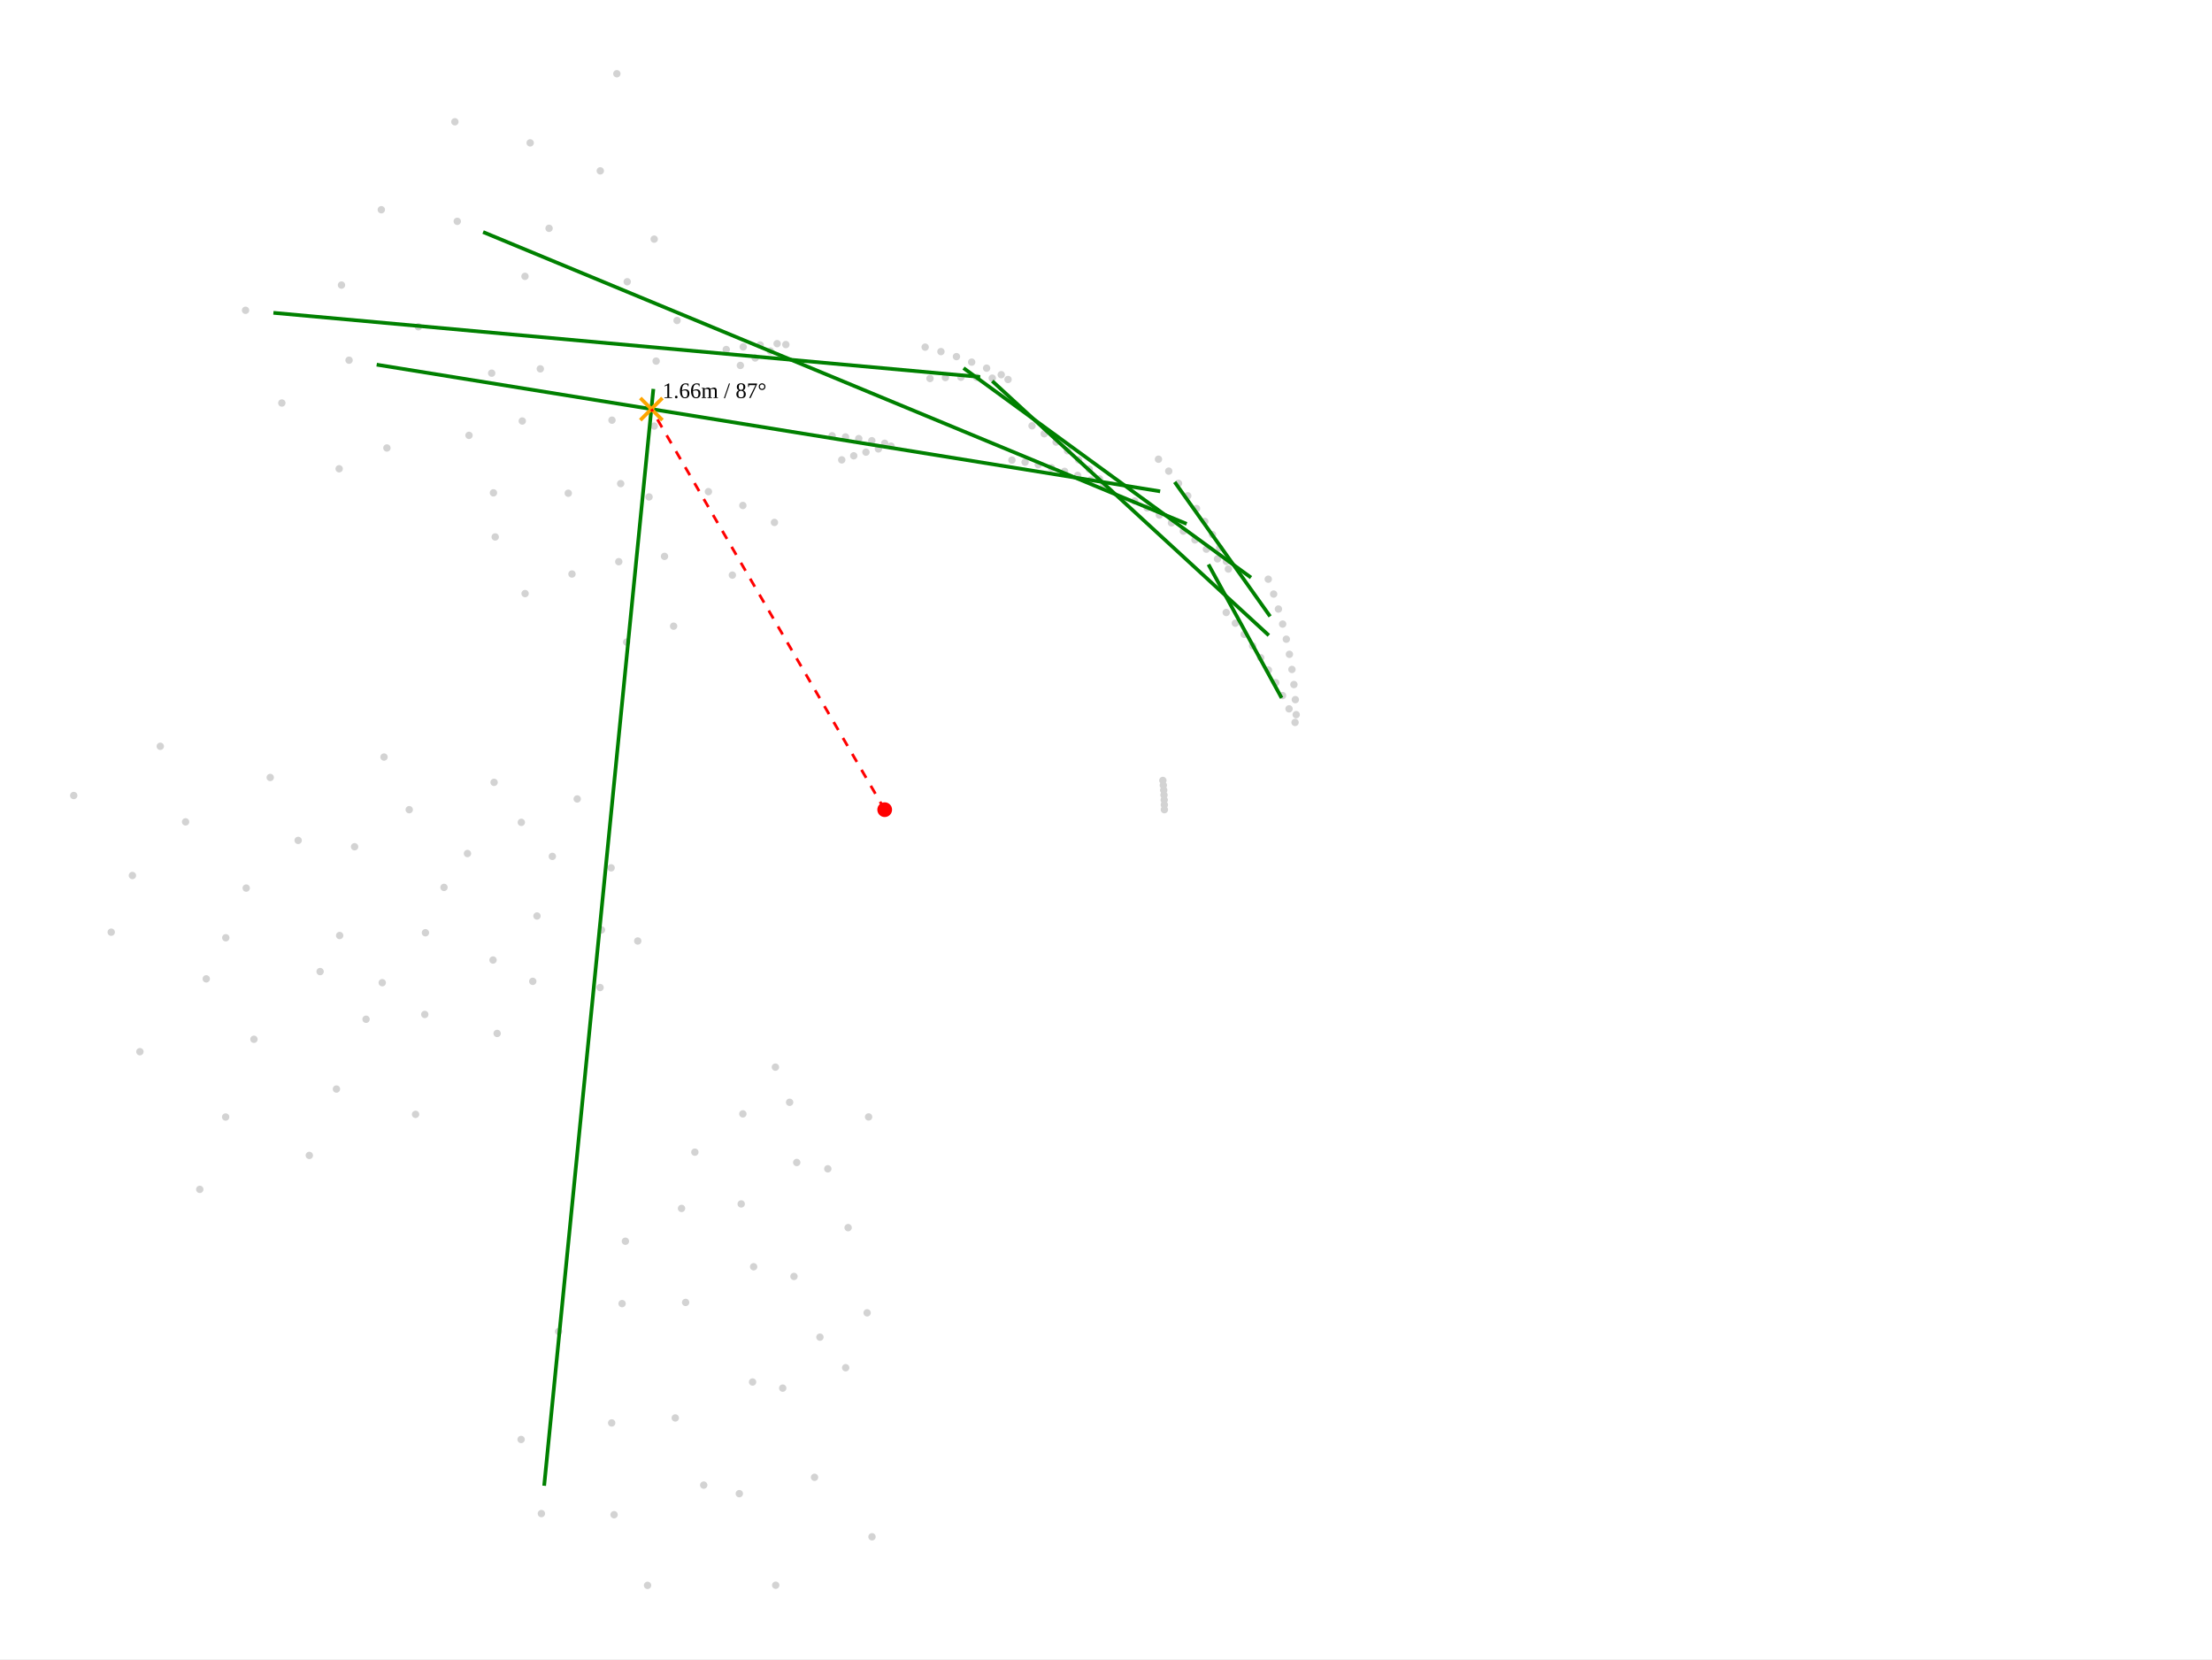
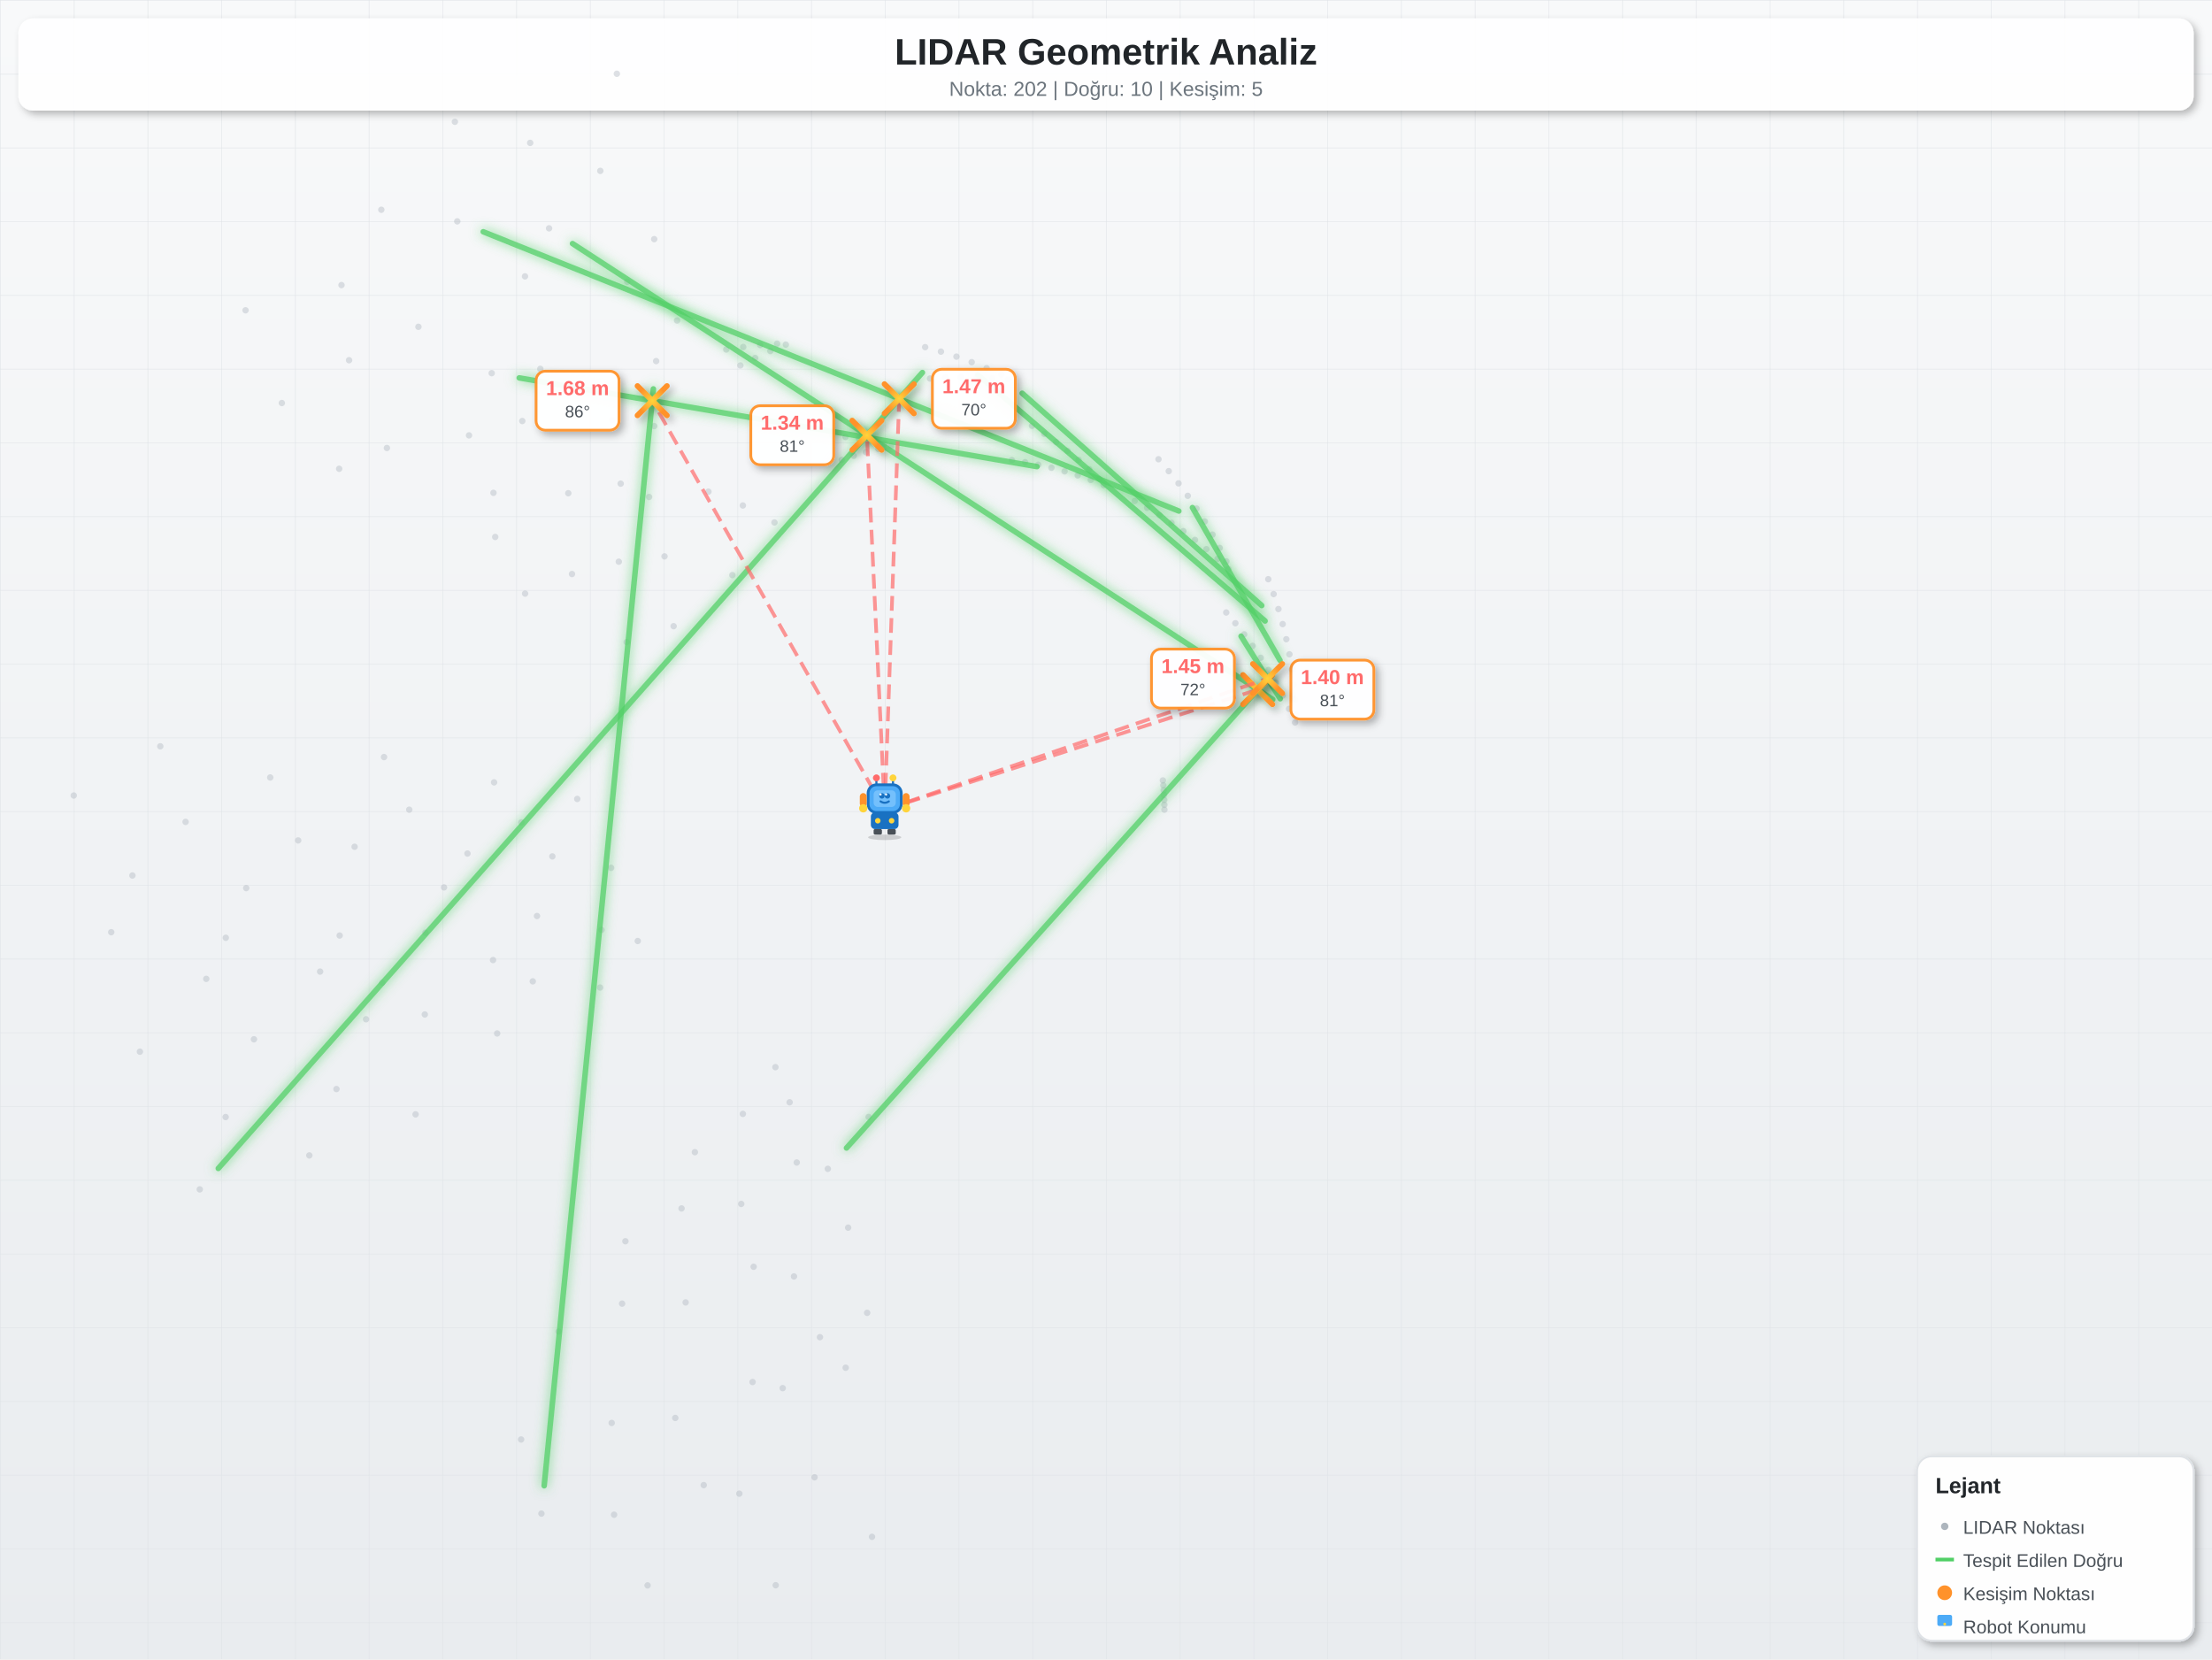
<svg xmlns="http://www.w3.org/2000/svg" width="1200" height="900">
-   <rect width="100%" height="100%" fill="white" />
-   <circle cx="631.67" cy="439.216" r="2" fill="lightgray" />
-   <circle cx="631.647" cy="436.568" r="2" fill="lightgray" />
-   <circle cx="631.578" cy="433.921" r="2" fill="lightgray" />
-   <circle cx="631.462" cy="431.275" r="2" fill="lightgray" />
-   <circle cx="631.301" cy="428.632" r="2" fill="lightgray" />
-   <circle cx="631.093" cy="425.992" r="2" fill="lightgray" />
-   <circle cx="630.839" cy="423.356" r="2" fill="lightgray" />
-   <circle cx="702.561" cy="391.897" r="2" fill="lightgray" />
-   <circle cx="703.179" cy="387.678" r="2" fill="lightgray" />
-   <circle cx="699.302" cy="384.524" r="2" fill="lightgray" />
-   <circle cx="702.71" cy="379.526" r="2" fill="lightgray" />
-   <circle cx="695.801" cy="377.32" r="2" fill="lightgray" />
-   <circle cx="701.942" cy="371.344" r="2" fill="lightgray" />
-   <circle cx="692.066" cy="370.293" r="2" fill="lightgray" />
-   <circle cx="700.873" cy="363.144" r="2" fill="lightgray" />
-   <circle cx="688.106" cy="363.451" r="2" fill="lightgray" />
-   <circle cx="699.5" cy="354.936" r="2" fill="lightgray" />
-   <circle cx="683.928" cy="356.801" r="2" fill="lightgray" />
-   <circle cx="697.822" cy="346.732" r="2" fill="lightgray" />
-   <circle cx="679.541" cy="350.349" r="2" fill="lightgray" />
-   <circle cx="695.836" cy="338.543" r="2" fill="lightgray" />
-   <circle cx="674.955" cy="344.103" r="2" fill="lightgray" />
-   <circle cx="693.543" cy="330.381" r="2" fill="lightgray" />
-   <circle cx="670.177" cy="338.067" r="2" fill="lightgray" />
-   <circle cx="690.942" cy="322.257" r="2" fill="lightgray" />
-   <circle cx="665.217" cy="332.248" r="2" fill="lightgray" />
-   <circle cx="688.032" cy="314.183" r="2" fill="lightgray" />
-   <circle cx="666.375" cy="308.675" r="2" fill="lightgray" />
-   <circle cx="665.296" cy="304.549" r="2" fill="lightgray" />
-   <circle cx="660.494" cy="303.161" r="2" fill="lightgray" />
-   <circle cx="661.679" cy="297.229" r="2" fill="lightgray" />
-   <circle cx="654.456" cy="297.898" r="2" fill="lightgray" />
-   <circle cx="657.775" cy="289.997" r="2" fill="lightgray" />
-   <circle cx="648.273" cy="292.889" r="2" fill="lightgray" />
-   <circle cx="653.586" cy="282.867" r="2" fill="lightgray" />
-   <circle cx="641.954" cy="288.138" r="2" fill="lightgray" />
-   <circle cx="649.116" cy="275.848" r="2" fill="lightgray" />
-   <circle cx="635.51" cy="283.649" r="2" fill="lightgray" />
-   <circle cx="644.365" cy="268.952" r="2" fill="lightgray" />
-   <circle cx="628.951" cy="279.424" r="2" fill="lightgray" />
-   <circle cx="639.338" cy="262.19" r="2" fill="lightgray" />
-   <circle cx="622.288" cy="275.467" r="2" fill="lightgray" />
-   <circle cx="634.038" cy="255.573" r="2" fill="lightgray" />
-   <circle cx="615.532" cy="271.778" r="2" fill="lightgray" />
-   <circle cx="628.469" cy="249.111" r="2" fill="lightgray" />
-   <circle cx="598.726" cy="263.113" r="2" fill="lightgray" />
-   <circle cx="596.461" cy="259.794" r="2" fill="lightgray" />
-   <circle cx="591.703" cy="260.362" r="2" fill="lightgray" />
-   <circle cx="590.909" cy="254.537" r="2" fill="lightgray" />
-   <circle cx="584.635" cy="257.884" r="2" fill="lightgray" />
-   <circle cx="585.132" cy="249.45" r="2" fill="lightgray" />
-   <circle cx="577.53" cy="255.681" r="2" fill="lightgray" />
-   <circle cx="579.134" cy="244.542" r="2" fill="lightgray" />
-   <circle cx="570.4" cy="253.75" r="2" fill="lightgray" />
-   <circle cx="572.921" cy="239.824" r="2" fill="lightgray" />
-   <circle cx="563.256" cy="252.093" r="2" fill="lightgray" />
-   <circle cx="566.498" cy="235.304" r="2" fill="lightgray" />
-   <circle cx="556.106" cy="250.706" r="2" fill="lightgray" />
-   <circle cx="559.873" cy="230.991" r="2" fill="lightgray" />
-   <circle cx="548.962" cy="249.588" r="2" fill="lightgray" />
-   <circle cx="546.858" cy="205.856" r="2" fill="lightgray" />
-   <circle cx="543.167" cy="203.258" r="2" fill="lightgray" />
-   <circle cx="538.306" cy="205.135" r="2" fill="lightgray" />
-   <circle cx="535.235" cy="199.717" r="2" fill="lightgray" />
-   <circle cx="529.785" cy="204.725" r="2" fill="lightgray" />
-   <circle cx="527.133" cy="196.444" r="2" fill="lightgray" />
-   <circle cx="521.308" cy="204.623" r="2" fill="lightgray" />
-   <circle cx="518.869" cy="193.447" r="2" fill="lightgray" />
-   <circle cx="512.884" cy="204.825" r="2" fill="lightgray" />
-   <circle cx="510.453" cy="190.732" r="2" fill="lightgray" />
-   <circle cx="504.526" cy="205.327" r="2" fill="lightgray" />
-   <circle cx="501.894" cy="188.307" r="2" fill="lightgray" />
-   <circle cx="483.385" cy="242" r="2" fill="lightgray" />
-   <circle cx="479.943" cy="240.453" r="2" fill="lightgray" />
-   <circle cx="476.527" cy="243.517" r="2" fill="lightgray" />
-   <circle cx="472.953" cy="239.058" r="2" fill="lightgray" />
-   <circle cx="469.779" cy="245.271" r="2" fill="lightgray" />
-   <circle cx="465.866" cy="237.91" r="2" fill="lightgray" />
-   <circle cx="463.148" cy="247.255" r="2" fill="lightgray" />
-   <circle cx="458.691" cy="237.015" r="2" fill="lightgray" />
-   <circle cx="456.644" cy="249.465" r="2" fill="lightgray" />
-   <circle cx="451.436" cy="236.377" r="2" fill="lightgray" />
-   <circle cx="426.315" cy="186.916" r="2" fill="lightgray" />
-   <circle cx="421.578" cy="186.412" r="2" fill="lightgray" />
-   <circle cx="417.909" cy="190.413" r="2" fill="lightgray" />
-   <circle cx="412.398" cy="187.137" r="2" fill="lightgray" />
-   <circle cx="409.682" cy="194.188" r="2" fill="lightgray" />
-   <circle cx="403.198" cy="188.197" r="2" fill="lightgray" />
-   <circle cx="401.642" cy="198.233" r="2" fill="lightgray" />
-   <circle cx="393.991" cy="189.594" r="2" fill="lightgray" />
-   <circle cx="334.64" cy="40" r="2" fill="lightgray" />
-   <circle cx="420.131" cy="283.401" r="2" fill="lightgray" />
-   <circle cx="354.899" cy="129.722" r="2" fill="lightgray" />
-   <circle cx="367.302" cy="173.851" r="2" fill="lightgray" />
-   <circle cx="325.66" cy="92.691" r="2" fill="lightgray" />
-   <circle cx="402.995" cy="274.202" r="2" fill="lightgray" />
-   <circle cx="340.265" cy="152.836" r="2" fill="lightgray" />
-   <circle cx="355.954" cy="195.874" r="2" fill="lightgray" />
-   <circle cx="287.617" cy="77.504" r="2" fill="lightgray" />
-   <circle cx="384.316" cy="266.701" r="2" fill="lightgray" />
-   <circle cx="297.87" cy="123.857" r="2" fill="lightgray" />
-   <circle cx="354.91" cy="231.127" r="2" fill="lightgray" />
-   <circle cx="246.773" cy="66.067" r="2" fill="lightgray" />
-   <circle cx="397.306" cy="311.967" r="2" fill="lightgray" />
-   <circle cx="284.799" cy="149.904" r="2" fill="lightgray" />
-   <circle cx="331.996" cy="227.927" r="2" fill="lightgray" />
-   <circle cx="248.066" cy="120.066" r="2" fill="lightgray" />
-   <circle cx="352.106" cy="269.571" r="2" fill="lightgray" />
-   <circle cx="293.117" cy="200.091" r="2" fill="lightgray" />
-   <circle cx="336.715" cy="262.345" r="2" fill="lightgray" />
-   <circle cx="206.863" cy="113.772" r="2" fill="lightgray" />
-   <circle cx="360.492" cy="301.804" r="2" fill="lightgray" />
-   <circle cx="266.739" cy="202.43" r="2" fill="lightgray" />
-   <circle cx="283.335" cy="228.38" r="2" fill="lightgray" />
-   <circle cx="226.985" cy="177.272" r="2" fill="lightgray" />
-   <circle cx="308.283" cy="267.556" r="2" fill="lightgray" />
-   <circle cx="185.255" cy="154.64" r="2" fill="lightgray" />
-   <circle cx="335.686" cy="304.695" r="2" fill="lightgray" />
-   <circle cx="254.432" cy="236.165" r="2" fill="lightgray" />
-   <circle cx="365.433" cy="339.674" r="2" fill="lightgray" />
-   <circle cx="189.368" cy="195.395" r="2" fill="lightgray" />
-   <circle cx="267.697" cy="267.343" r="2" fill="lightgray" />
-   <circle cx="133.21" cy="168.319" r="2" fill="lightgray" />
-   <circle cx="310.298" cy="311.38" r="2" fill="lightgray" />
-   <circle cx="209.892" cy="243.013" r="2" fill="lightgray" />
-   <circle cx="268.653" cy="291.27" r="2" fill="lightgray" />
-   <circle cx="152.894" cy="218.62" r="2" fill="lightgray" />
-   <circle cx="339.968" cy="348.316" r="2" fill="lightgray" />
-   <circle cx="183.996" cy="254.289" r="2" fill="lightgray" />
-   <circle cx="284.859" cy="321.998" r="2" fill="lightgray" />
-   <circle cx="208.329" cy="410.669" r="2" fill="lightgray" />
-   <circle cx="86.952" cy="404.835" r="2" fill="lightgray" />
-   <circle cx="268.042" cy="424.399" r="2" fill="lightgray" />
-   <circle cx="146.6" cy="421.747" r="2" fill="lightgray" />
-   <circle cx="313.144" cy="433.392" r="2" fill="lightgray" />
-   <circle cx="40" cy="431.538" r="2" fill="lightgray" />
-   <circle cx="222.006" cy="439.217" r="2" fill="lightgray" />
-   <circle cx="100.682" cy="445.837" r="2" fill="lightgray" />
-   <circle cx="282.817" cy="446.1" r="2" fill="lightgray" />
-   <circle cx="161.752" cy="455.892" r="2" fill="lightgray" />
-   <circle cx="192.363" cy="459.326" r="2" fill="lightgray" />
-   <circle cx="71.838" cy="474.921" r="2" fill="lightgray" />
-   <circle cx="253.598" cy="463.006" r="2" fill="lightgray" />
-   <circle cx="133.571" cy="481.746" r="2" fill="lightgray" />
-   <circle cx="299.642" cy="464.556" r="2" fill="lightgray" />
-   <circle cx="60.336" cy="505.676" r="2" fill="lightgray" />
-   <circle cx="240.867" cy="481.372" r="2" fill="lightgray" />
-   <circle cx="122.487" cy="508.699" r="2" fill="lightgray" />
-   <circle cx="331.531" cy="470.762" r="2" fill="lightgray" />
-   <circle cx="184.265" cy="507.479" r="2" fill="lightgray" />
-   <circle cx="111.892" cy="530.982" r="2" fill="lightgray" />
-   <circle cx="230.795" cy="505.976" r="2" fill="lightgray" />
-   <circle cx="173.658" cy="527.042" r="2" fill="lightgray" />
-   <circle cx="291.316" cy="496.886" r="2" fill="lightgray" />
-   <circle cx="75.899" cy="570.499" r="2" fill="lightgray" />
-   <circle cx="207.367" cy="533.072" r="2" fill="lightgray" />
-   <circle cx="137.758" cy="563.762" r="2" fill="lightgray" />
-   <circle cx="267.468" cy="520.778" r="2" fill="lightgray" />
-   <circle cx="198.584" cy="552.893" r="2" fill="lightgray" />
-   <circle cx="326.31" cy="504.43" r="2" fill="lightgray" />
-   <circle cx="230.445" cy="550.3" r="2" fill="lightgray" />
-   <circle cx="122.412" cy="605.936" r="2" fill="lightgray" />
-   <circle cx="289.022" cy="532.335" r="2" fill="lightgray" />
-   <circle cx="182.525" cy="590.759" r="2" fill="lightgray" />
-   <circle cx="345.976" cy="510.448" r="2" fill="lightgray" />
-   <circle cx="108.372" cy="645.182" r="2" fill="lightgray" />
-   <circle cx="269.703" cy="560.599" r="2" fill="lightgray" />
-   <circle cx="167.809" cy="626.766" r="2" fill="lightgray" />
-   <circle cx="325.536" cy="535.7" r="2" fill="lightgray" />
-   <circle cx="225.444" cy="604.49" r="2" fill="lightgray" />
-   <circle cx="303.056" cy="722.295" r="2" fill="lightgray" />
-   <circle cx="339.281" cy="673.317" r="2" fill="lightgray" />
-   <circle cx="282.698" cy="780.856" r="2" fill="lightgray" />
-   <circle cx="376.961" cy="625.002" r="2" fill="lightgray" />
-   <circle cx="337.48" cy="707.151" r="2" fill="lightgray" />
-   <circle cx="369.731" cy="655.521" r="2" fill="lightgray" />
-   <circle cx="293.707" cy="821.058" r="2" fill="lightgray" />
-   <circle cx="402.996" cy="604.231" r="2" fill="lightgray" />
-   <circle cx="331.832" cy="771.881" r="2" fill="lightgray" />
-   <circle cx="420.658" cy="578.882" r="2" fill="lightgray" />
-   <circle cx="371.951" cy="706.507" r="2" fill="lightgray" />
-   <circle cx="333.133" cy="821.671" r="2" fill="lightgray" />
-   <circle cx="402.102" cy="653.082" r="2" fill="lightgray" />
-   <circle cx="366.329" cy="769.177" r="2" fill="lightgray" />
-   <circle cx="428.368" cy="597.948" r="2" fill="lightgray" />
-   <circle cx="351.297" cy="860" r="2" fill="lightgray" />
-   <circle cx="408.846" cy="687.161" r="2" fill="lightgray" />
-   <circle cx="381.769" cy="805.61" r="2" fill="lightgray" />
-   <circle cx="432.225" cy="630.603" r="2" fill="lightgray" />
-   <circle cx="408.268" cy="749.678" r="2" fill="lightgray" />
-   <circle cx="401.079" cy="810.246" r="2" fill="lightgray" />
-   <circle cx="430.727" cy="692.414" r="2" fill="lightgray" />
-   <circle cx="424.614" cy="753.003" r="2" fill="lightgray" />
-   <circle cx="449.087" cy="634.034" r="2" fill="lightgray" />
-   <circle cx="420.818" cy="859.919" r="2" fill="lightgray" />
-   <circle cx="444.811" cy="725.35" r="2" fill="lightgray" />
-   <circle cx="441.88" cy="801.368" r="2" fill="lightgray" />
-   <circle cx="460.107" cy="665.942" r="2" fill="lightgray" />
-   <circle cx="458.776" cy="741.932" r="2" fill="lightgray" />
-   <circle cx="471.208" cy="605.888" r="2" fill="lightgray" />
-   <circle cx="470.412" cy="712.159" r="2" fill="lightgray" />
-   <circle cx="473.059" cy="833.648" r="2" fill="lightgray" />
-   <circle cx="479.943" cy="439.216" r="4" fill="red" />
-   <line x1="629.387" y1="266.531" x2="204.346" y2="197.816" stroke="green" stroke-width="2" />
-   <line x1="688.331" y1="344.666" x2="538.302" y2="206.714" stroke="green" stroke-width="2" />
-   <line x1="695.266" y1="378.593" x2="655.568" y2="306.193" stroke="green" stroke-width="2" />
-   <line x1="643.76" y1="284.184" x2="262.081" y2="125.879" stroke="green" stroke-width="2" />
-   <line x1="678.68" y1="313.322" x2="522.715" y2="199.668" stroke="green" stroke-width="2" />
-   <line x1="689.034" y1="334.363" x2="637.257" y2="261.48" stroke="green" stroke-width="2" />
-   <line x1="531.747" y1="204.485" x2="148.321" y2="169.691" stroke="green" stroke-width="2" />
-   <line x1="354.45" y1="210.972" x2="295.21" y2="805.96" stroke="green" stroke-width="2" />
-   <path d="M 347.362 215.907 L 359.362 227.907 M 347.362 227.907 L 359.362 215.907" stroke="orange" stroke-width="2" />
-   <line x1="479.943" y1="439.216" x2="353.362" y2="221.907" stroke="red" stroke-width="1.5" stroke-dasharray="5,5" />
-   <text x="359.362" y="215.907" font-size="12" fill="black">1.66m / 87°</text>
+   <defs>
+     <linearGradient id="bgGrad" x1="0%" y1="0%" x2="0%" y2="100%">
+       <stop offset="0%" style="stop-color:#f8f9fa;stop-opacity:1" />
+       <stop offset="100%" style="stop-color:#e9ecef;stop-opacity:1" />
+     </linearGradient>
+     <radialGradient id="robotGrad">
+       <stop offset="0%" style="stop-color:#ff6b6b;stop-opacity:1" />
+       <stop offset="70%" style="stop-color:#ee5a52;stop-opacity:1" />
+       <stop offset="100%" style="stop-color:#c92a2a;stop-opacity:0.8" />
+     </radialGradient>
+     <radialGradient id="intersectGrad">
+       <stop offset="0%" style="stop-color:#ffd43b;stop-opacity:1" />
+       <stop offset="100%" style="stop-color:#ff922b;stop-opacity:1" />
+     </radialGradient>
+     <filter id="shadow" x="-50%" y="-50%" width="200%" height="200%">
+       <feGaussianBlur in="SourceAlpha" stdDeviation="2" />
+       <feOffset dx="2" dy="2" result="offsetblur" />
+       <feComponentTransfer>
+         <feFuncA type="linear" slope="0.3" />
+       </feComponentTransfer>
+       <feMerge>
+         <feMergeNode />
+         <feMergeNode in="SourceGraphic" />
+       </feMerge>
+     </filter>
+     <filter id="glow" x="-50%" y="-50%" width="200%" height="200%">
+       <feGaussianBlur stdDeviation="3" result="coloredBlur" />
+       <feMerge>
+         <feMergeNode in="coloredBlur" />
+         <feMergeNode in="SourceGraphic" />
+       </feMerge>
+     </filter>
+     <pattern id="grid" width="40" height="40" patternUnits="userSpaceOnUse">
+       <path d="M 40 0 L 0 0 0 40" fill="none" stroke="#dee2e6" stroke-width="0.5" />
+     </pattern>
+   </defs>
+   <rect width="100%" height="100%" fill="url(#bgGrad)" />
+   <rect width="100%" height="100%" fill="url(#grid)" />
+   <rect x="10" y="10" width="1180" height="50" rx="8" fill="white" opacity="0.9" filter="url(#shadow)" />
+   <text x="600" y="35" text-anchor="middle" font-family="Arial, sans-serif" font-size="20" font-weight="bold" fill="#212529">LIDAR Geometrik Analiz</text>
+   <text x="600" y="52" text-anchor="middle" font-family="Arial, sans-serif" font-size="11" fill="#6c757d">Nokta: 202 | Doğru: 10 | Kesişim: 5</text>
+   <g id="lidar-points">
+     <circle cx="631.67" cy="439.216" r="1.75" fill="#adb5bd" opacity="0.4" />
+     <circle cx="631.647" cy="436.568" r="1.75" fill="#adb5bd" opacity="0.4" />
+     <circle cx="631.578" cy="433.921" r="1.75" fill="#adb5bd" opacity="0.4" />
+     <circle cx="631.462" cy="431.275" r="1.75" fill="#adb5bd" opacity="0.4" />
+     <circle cx="631.301" cy="428.632" r="1.75" fill="#adb5bd" opacity="0.4" />
+     <circle cx="631.093" cy="425.992" r="1.75" fill="#adb5bd" opacity="0.4" />
+     <circle cx="630.839" cy="423.356" r="1.75" fill="#adb5bd" opacity="0.4" />
+     <circle cx="702.561" cy="391.897" r="1.75" fill="#adb5bd" opacity="0.4" />
+     <circle cx="703.179" cy="387.678" r="1.75" fill="#adb5bd" opacity="0.4" />
+     <circle cx="699.302" cy="384.524" r="1.75" fill="#adb5bd" opacity="0.4" />
+     <circle cx="702.71" cy="379.526" r="1.75" fill="#adb5bd" opacity="0.4" />
+     <circle cx="695.801" cy="377.32" r="1.75" fill="#adb5bd" opacity="0.4" />
+     <circle cx="701.942" cy="371.344" r="1.75" fill="#adb5bd" opacity="0.4" />
+     <circle cx="692.066" cy="370.293" r="1.75" fill="#adb5bd" opacity="0.4" />
+     <circle cx="700.873" cy="363.144" r="1.75" fill="#adb5bd" opacity="0.4" />
+     <circle cx="688.106" cy="363.451" r="1.75" fill="#adb5bd" opacity="0.4" />
+     <circle cx="699.5" cy="354.936" r="1.75" fill="#adb5bd" opacity="0.4" />
+     <circle cx="683.928" cy="356.801" r="1.75" fill="#adb5bd" opacity="0.4" />
+     <circle cx="697.822" cy="346.732" r="1.75" fill="#adb5bd" opacity="0.4" />
+     <circle cx="679.541" cy="350.349" r="1.75" fill="#adb5bd" opacity="0.4" />
+     <circle cx="695.836" cy="338.543" r="1.75" fill="#adb5bd" opacity="0.4" />
+     <circle cx="674.955" cy="344.103" r="1.75" fill="#adb5bd" opacity="0.4" />
+     <circle cx="693.543" cy="330.381" r="1.75" fill="#adb5bd" opacity="0.4" />
+     <circle cx="670.177" cy="338.067" r="1.75" fill="#adb5bd" opacity="0.4" />
+     <circle cx="690.942" cy="322.257" r="1.75" fill="#adb5bd" opacity="0.4" />
+     <circle cx="665.217" cy="332.248" r="1.75" fill="#adb5bd" opacity="0.4" />
+     <circle cx="688.032" cy="314.183" r="1.75" fill="#adb5bd" opacity="0.4" />
+     <circle cx="666.375" cy="308.675" r="1.75" fill="#adb5bd" opacity="0.4" />
+     <circle cx="665.296" cy="304.549" r="1.75" fill="#adb5bd" opacity="0.4" />
+     <circle cx="660.494" cy="303.161" r="1.75" fill="#adb5bd" opacity="0.4" />
+     <circle cx="661.679" cy="297.229" r="1.75" fill="#adb5bd" opacity="0.4" />
+     <circle cx="654.456" cy="297.898" r="1.75" fill="#adb5bd" opacity="0.4" />
+     <circle cx="657.775" cy="289.997" r="1.75" fill="#adb5bd" opacity="0.4" />
+     <circle cx="648.273" cy="292.889" r="1.75" fill="#adb5bd" opacity="0.4" />
+     <circle cx="653.586" cy="282.867" r="1.75" fill="#adb5bd" opacity="0.4" />
+     <circle cx="641.954" cy="288.138" r="1.75" fill="#adb5bd" opacity="0.4" />
+     <circle cx="649.116" cy="275.848" r="1.75" fill="#adb5bd" opacity="0.4" />
+     <circle cx="635.51" cy="283.649" r="1.75" fill="#adb5bd" opacity="0.4" />
+     <circle cx="644.365" cy="268.952" r="1.75" fill="#adb5bd" opacity="0.4" />
+     <circle cx="628.951" cy="279.424" r="1.75" fill="#adb5bd" opacity="0.4" />
+     <circle cx="639.338" cy="262.19" r="1.75" fill="#adb5bd" opacity="0.4" />
+     <circle cx="622.288" cy="275.467" r="1.75" fill="#adb5bd" opacity="0.4" />
+     <circle cx="634.038" cy="255.573" r="1.75" fill="#adb5bd" opacity="0.4" />
+     <circle cx="615.532" cy="271.778" r="1.75" fill="#adb5bd" opacity="0.4" />
+     <circle cx="628.469" cy="249.111" r="1.75" fill="#adb5bd" opacity="0.4" />
+     <circle cx="598.726" cy="263.113" r="1.75" fill="#adb5bd" opacity="0.4" />
+     <circle cx="596.461" cy="259.794" r="1.75" fill="#adb5bd" opacity="0.4" />
+     <circle cx="591.703" cy="260.362" r="1.75" fill="#adb5bd" opacity="0.4" />
+     <circle cx="590.909" cy="254.537" r="1.75" fill="#adb5bd" opacity="0.4" />
+     <circle cx="584.635" cy="257.884" r="1.75" fill="#adb5bd" opacity="0.4" />
+     <circle cx="585.132" cy="249.45" r="1.75" fill="#adb5bd" opacity="0.4" />
+     <circle cx="577.53" cy="255.681" r="1.75" fill="#adb5bd" opacity="0.4" />
+     <circle cx="579.134" cy="244.542" r="1.75" fill="#adb5bd" opacity="0.4" />
+     <circle cx="570.4" cy="253.75" r="1.75" fill="#adb5bd" opacity="0.4" />
+     <circle cx="572.921" cy="239.824" r="1.75" fill="#adb5bd" opacity="0.4" />
+     <circle cx="563.256" cy="252.093" r="1.75" fill="#adb5bd" opacity="0.4" />
+     <circle cx="566.498" cy="235.304" r="1.75" fill="#adb5bd" opacity="0.4" />
+     <circle cx="556.106" cy="250.706" r="1.75" fill="#adb5bd" opacity="0.4" />
+     <circle cx="559.873" cy="230.991" r="1.75" fill="#adb5bd" opacity="0.4" />
+     <circle cx="548.962" cy="249.588" r="1.75" fill="#adb5bd" opacity="0.4" />
+     <circle cx="546.858" cy="205.856" r="1.75" fill="#adb5bd" opacity="0.4" />
+     <circle cx="543.167" cy="203.258" r="1.75" fill="#adb5bd" opacity="0.4" />
+     <circle cx="538.306" cy="205.135" r="1.75" fill="#adb5bd" opacity="0.4" />
+     <circle cx="535.235" cy="199.717" r="1.75" fill="#adb5bd" opacity="0.4" />
+     <circle cx="529.785" cy="204.725" r="1.75" fill="#adb5bd" opacity="0.4" />
+     <circle cx="527.133" cy="196.444" r="1.75" fill="#adb5bd" opacity="0.4" />
+     <circle cx="521.308" cy="204.623" r="1.75" fill="#adb5bd" opacity="0.4" />
+     <circle cx="518.869" cy="193.447" r="1.75" fill="#adb5bd" opacity="0.4" />
+     <circle cx="512.884" cy="204.825" r="1.75" fill="#adb5bd" opacity="0.4" />
+     <circle cx="510.453" cy="190.732" r="1.75" fill="#adb5bd" opacity="0.4" />
+     <circle cx="504.526" cy="205.327" r="1.75" fill="#adb5bd" opacity="0.4" />
+     <circle cx="501.894" cy="188.307" r="1.75" fill="#adb5bd" opacity="0.4" />
+     <circle cx="483.385" cy="242" r="1.75" fill="#adb5bd" opacity="0.4" />
+     <circle cx="479.943" cy="240.453" r="1.75" fill="#adb5bd" opacity="0.4" />
+     <circle cx="476.527" cy="243.517" r="1.75" fill="#adb5bd" opacity="0.4" />
+     <circle cx="472.953" cy="239.058" r="1.75" fill="#adb5bd" opacity="0.4" />
+     <circle cx="469.779" cy="245.271" r="1.75" fill="#adb5bd" opacity="0.4" />
+     <circle cx="465.866" cy="237.91" r="1.75" fill="#adb5bd" opacity="0.4" />
+     <circle cx="463.148" cy="247.255" r="1.75" fill="#adb5bd" opacity="0.4" />
+     <circle cx="458.691" cy="237.015" r="1.75" fill="#adb5bd" opacity="0.4" />
+     <circle cx="456.644" cy="249.465" r="1.75" fill="#adb5bd" opacity="0.4" />
+     <circle cx="451.436" cy="236.377" r="1.75" fill="#adb5bd" opacity="0.4" />
+     <circle cx="426.315" cy="186.916" r="1.75" fill="#adb5bd" opacity="0.4" />
+     <circle cx="421.578" cy="186.412" r="1.75" fill="#adb5bd" opacity="0.4" />
+     <circle cx="417.909" cy="190.413" r="1.75" fill="#adb5bd" opacity="0.4" />
+     <circle cx="412.398" cy="187.137" r="1.75" fill="#adb5bd" opacity="0.4" />
+     <circle cx="409.682" cy="194.188" r="1.75" fill="#adb5bd" opacity="0.4" />
+     <circle cx="403.198" cy="188.197" r="1.75" fill="#adb5bd" opacity="0.4" />
+     <circle cx="401.642" cy="198.233" r="1.75" fill="#adb5bd" opacity="0.4" />
+     <circle cx="393.991" cy="189.594" r="1.75" fill="#adb5bd" opacity="0.4" />
+     <circle cx="334.64" cy="40" r="1.75" fill="#adb5bd" opacity="0.4" />
+     <circle cx="420.131" cy="283.401" r="1.75" fill="#adb5bd" opacity="0.4" />
+     <circle cx="354.899" cy="129.722" r="1.75" fill="#adb5bd" opacity="0.4" />
+     <circle cx="367.302" cy="173.851" r="1.75" fill="#adb5bd" opacity="0.4" />
+     <circle cx="325.66" cy="92.691" r="1.75" fill="#adb5bd" opacity="0.4" />
+     <circle cx="402.995" cy="274.202" r="1.75" fill="#adb5bd" opacity="0.4" />
+     <circle cx="340.265" cy="152.836" r="1.75" fill="#adb5bd" opacity="0.4" />
+     <circle cx="355.954" cy="195.874" r="1.75" fill="#adb5bd" opacity="0.4" />
+     <circle cx="287.617" cy="77.504" r="1.75" fill="#adb5bd" opacity="0.4" />
+     <circle cx="384.316" cy="266.701" r="1.75" fill="#adb5bd" opacity="0.4" />
+     <circle cx="297.87" cy="123.857" r="1.75" fill="#adb5bd" opacity="0.4" />
+     <circle cx="354.91" cy="231.127" r="1.75" fill="#adb5bd" opacity="0.4" />
+     <circle cx="246.773" cy="66.067" r="1.75" fill="#adb5bd" opacity="0.4" />
+     <circle cx="397.306" cy="311.967" r="1.75" fill="#adb5bd" opacity="0.4" />
+     <circle cx="284.799" cy="149.904" r="1.75" fill="#adb5bd" opacity="0.4" />
+     <circle cx="331.996" cy="227.927" r="1.75" fill="#adb5bd" opacity="0.4" />
+     <circle cx="248.066" cy="120.066" r="1.75" fill="#adb5bd" opacity="0.4" />
+     <circle cx="352.106" cy="269.571" r="1.75" fill="#adb5bd" opacity="0.4" />
+     <circle cx="293.117" cy="200.091" r="1.75" fill="#adb5bd" opacity="0.4" />
+     <circle cx="336.715" cy="262.345" r="1.75" fill="#adb5bd" opacity="0.4" />
+     <circle cx="206.863" cy="113.772" r="1.75" fill="#adb5bd" opacity="0.4" />
+     <circle cx="360.492" cy="301.804" r="1.75" fill="#adb5bd" opacity="0.4" />
+     <circle cx="266.739" cy="202.43" r="1.75" fill="#adb5bd" opacity="0.4" />
+     <circle cx="283.335" cy="228.38" r="1.75" fill="#adb5bd" opacity="0.4" />
+     <circle cx="226.985" cy="177.272" r="1.75" fill="#adb5bd" opacity="0.4" />
+     <circle cx="308.283" cy="267.556" r="1.75" fill="#adb5bd" opacity="0.4" />
+     <circle cx="185.255" cy="154.64" r="1.75" fill="#adb5bd" opacity="0.4" />
+     <circle cx="335.686" cy="304.695" r="1.75" fill="#adb5bd" opacity="0.4" />
+     <circle cx="254.432" cy="236.165" r="1.75" fill="#adb5bd" opacity="0.4" />
+     <circle cx="365.433" cy="339.674" r="1.75" fill="#adb5bd" opacity="0.4" />
+     <circle cx="189.368" cy="195.395" r="1.75" fill="#adb5bd" opacity="0.4" />
+     <circle cx="267.697" cy="267.343" r="1.75" fill="#adb5bd" opacity="0.4" />
+     <circle cx="133.21" cy="168.319" r="1.75" fill="#adb5bd" opacity="0.4" />
+     <circle cx="310.298" cy="311.38" r="1.75" fill="#adb5bd" opacity="0.4" />
+     <circle cx="209.892" cy="243.013" r="1.75" fill="#adb5bd" opacity="0.4" />
+     <circle cx="268.653" cy="291.27" r="1.75" fill="#adb5bd" opacity="0.4" />
+     <circle cx="152.894" cy="218.62" r="1.75" fill="#adb5bd" opacity="0.4" />
+     <circle cx="339.968" cy="348.316" r="1.75" fill="#adb5bd" opacity="0.4" />
+     <circle cx="183.996" cy="254.289" r="1.75" fill="#adb5bd" opacity="0.4" />
+     <circle cx="284.859" cy="321.998" r="1.75" fill="#adb5bd" opacity="0.4" />
+     <circle cx="208.329" cy="410.669" r="1.75" fill="#adb5bd" opacity="0.4" />
+     <circle cx="86.952" cy="404.835" r="1.75" fill="#adb5bd" opacity="0.4" />
+     <circle cx="268.042" cy="424.399" r="1.75" fill="#adb5bd" opacity="0.4" />
+     <circle cx="146.6" cy="421.747" r="1.75" fill="#adb5bd" opacity="0.4" />
+     <circle cx="313.144" cy="433.392" r="1.75" fill="#adb5bd" opacity="0.4" />
+     <circle cx="40" cy="431.538" r="1.75" fill="#adb5bd" opacity="0.4" />
+     <circle cx="222.006" cy="439.217" r="1.75" fill="#adb5bd" opacity="0.4" />
+     <circle cx="100.682" cy="445.837" r="1.75" fill="#adb5bd" opacity="0.4" />
+     <circle cx="282.817" cy="446.1" r="1.75" fill="#adb5bd" opacity="0.4" />
+     <circle cx="161.752" cy="455.892" r="1.75" fill="#adb5bd" opacity="0.4" />
+     <circle cx="192.363" cy="459.326" r="1.75" fill="#adb5bd" opacity="0.4" />
+     <circle cx="71.838" cy="474.921" r="1.75" fill="#adb5bd" opacity="0.4" />
+     <circle cx="253.598" cy="463.006" r="1.75" fill="#adb5bd" opacity="0.4" />
+     <circle cx="133.571" cy="481.746" r="1.75" fill="#adb5bd" opacity="0.4" />
+     <circle cx="299.642" cy="464.556" r="1.75" fill="#adb5bd" opacity="0.4" />
+     <circle cx="60.336" cy="505.676" r="1.75" fill="#adb5bd" opacity="0.4" />
+     <circle cx="240.867" cy="481.372" r="1.75" fill="#adb5bd" opacity="0.4" />
+     <circle cx="122.487" cy="508.699" r="1.75" fill="#adb5bd" opacity="0.4" />
+     <circle cx="331.531" cy="470.762" r="1.75" fill="#adb5bd" opacity="0.4" />
+     <circle cx="184.265" cy="507.479" r="1.75" fill="#adb5bd" opacity="0.4" />
+     <circle cx="111.892" cy="530.982" r="1.75" fill="#adb5bd" opacity="0.4" />
+     <circle cx="230.795" cy="505.976" r="1.75" fill="#adb5bd" opacity="0.4" />
+     <circle cx="173.658" cy="527.042" r="1.75" fill="#adb5bd" opacity="0.4" />
+     <circle cx="291.316" cy="496.886" r="1.75" fill="#adb5bd" opacity="0.4" />
+     <circle cx="75.899" cy="570.499" r="1.75" fill="#adb5bd" opacity="0.4" />
+     <circle cx="207.367" cy="533.072" r="1.75" fill="#adb5bd" opacity="0.4" />
+     <circle cx="137.758" cy="563.762" r="1.75" fill="#adb5bd" opacity="0.4" />
+     <circle cx="267.468" cy="520.778" r="1.75" fill="#adb5bd" opacity="0.4" />
+     <circle cx="198.584" cy="552.893" r="1.75" fill="#adb5bd" opacity="0.4" />
+     <circle cx="326.31" cy="504.43" r="1.75" fill="#adb5bd" opacity="0.4" />
+     <circle cx="230.445" cy="550.3" r="1.75" fill="#adb5bd" opacity="0.4" />
+     <circle cx="122.412" cy="605.936" r="1.75" fill="#adb5bd" opacity="0.4" />
+     <circle cx="289.022" cy="532.335" r="1.75" fill="#adb5bd" opacity="0.4" />
+     <circle cx="182.525" cy="590.759" r="1.75" fill="#adb5bd" opacity="0.4" />
+     <circle cx="345.976" cy="510.448" r="1.75" fill="#adb5bd" opacity="0.4" />
+     <circle cx="108.372" cy="645.182" r="1.75" fill="#adb5bd" opacity="0.4" />
+     <circle cx="269.703" cy="560.599" r="1.75" fill="#adb5bd" opacity="0.4" />
+     <circle cx="167.809" cy="626.766" r="1.75" fill="#adb5bd" opacity="0.4" />
+     <circle cx="325.536" cy="535.7" r="1.75" fill="#adb5bd" opacity="0.4" />
+     <circle cx="225.444" cy="604.49" r="1.75" fill="#adb5bd" opacity="0.4" />
+     <circle cx="303.056" cy="722.295" r="1.75" fill="#adb5bd" opacity="0.4" />
+     <circle cx="339.281" cy="673.317" r="1.75" fill="#adb5bd" opacity="0.4" />
+     <circle cx="282.698" cy="780.856" r="1.75" fill="#adb5bd" opacity="0.4" />
+     <circle cx="376.961" cy="625.002" r="1.75" fill="#adb5bd" opacity="0.4" />
+     <circle cx="337.48" cy="707.151" r="1.75" fill="#adb5bd" opacity="0.4" />
+     <circle cx="369.731" cy="655.521" r="1.75" fill="#adb5bd" opacity="0.4" />
+     <circle cx="293.707" cy="821.058" r="1.75" fill="#adb5bd" opacity="0.4" />
+     <circle cx="402.996" cy="604.231" r="1.75" fill="#adb5bd" opacity="0.4" />
+     <circle cx="331.832" cy="771.881" r="1.75" fill="#adb5bd" opacity="0.4" />
+     <circle cx="420.658" cy="578.882" r="1.75" fill="#adb5bd" opacity="0.4" />
+     <circle cx="371.951" cy="706.507" r="1.75" fill="#adb5bd" opacity="0.4" />
+     <circle cx="333.133" cy="821.671" r="1.75" fill="#adb5bd" opacity="0.4" />
+     <circle cx="402.102" cy="653.082" r="1.75" fill="#adb5bd" opacity="0.4" />
+     <circle cx="366.329" cy="769.177" r="1.75" fill="#adb5bd" opacity="0.4" />
+     <circle cx="428.368" cy="597.948" r="1.75" fill="#adb5bd" opacity="0.4" />
+     <circle cx="351.297" cy="860" r="1.75" fill="#adb5bd" opacity="0.4" />
+     <circle cx="408.846" cy="687.161" r="1.75" fill="#adb5bd" opacity="0.4" />
+     <circle cx="381.769" cy="805.61" r="1.75" fill="#adb5bd" opacity="0.4" />
+     <circle cx="432.225" cy="630.603" r="1.75" fill="#adb5bd" opacity="0.4" />
+     <circle cx="408.268" cy="749.678" r="1.75" fill="#adb5bd" opacity="0.4" />
+     <circle cx="401.079" cy="810.246" r="1.75" fill="#adb5bd" opacity="0.4" />
+     <circle cx="430.727" cy="692.414" r="1.75" fill="#adb5bd" opacity="0.4" />
+     <circle cx="424.614" cy="753.003" r="1.75" fill="#adb5bd" opacity="0.4" />
+     <circle cx="449.087" cy="634.034" r="1.75" fill="#adb5bd" opacity="0.4" />
+     <circle cx="420.818" cy="859.919" r="1.75" fill="#adb5bd" opacity="0.4" />
+     <circle cx="444.811" cy="725.35" r="1.75" fill="#adb5bd" opacity="0.4" />
+     <circle cx="441.88" cy="801.368" r="1.75" fill="#adb5bd" opacity="0.4" />
+     <circle cx="460.107" cy="665.942" r="1.75" fill="#adb5bd" opacity="0.4" />
+     <circle cx="458.776" cy="741.932" r="1.75" fill="#adb5bd" opacity="0.4" />
+     <circle cx="471.208" cy="605.888" r="1.75" fill="#adb5bd" opacity="0.4" />
+     <circle cx="470.412" cy="712.159" r="1.75" fill="#adb5bd" opacity="0.4" />
+     <circle cx="473.059" cy="833.648" r="1.75" fill="#adb5bd" opacity="0.4" />
+   </g>
+   <g id="detected-lines">
+     <line x1="639.506" y1="277.214" x2="262.147" y2="125.719" stroke="#51cf66" stroke-width="3" stroke-linecap="round" opacity="0.8" filter="url(#glow)" />
+     <line x1="500.399" y1="202.095" x2="118.426" y2="633.818" stroke="#51cf66" stroke-width="3" stroke-linecap="round" opacity="0.8" filter="url(#glow)" />
+     <line x1="690.463" y1="379.401" x2="310.586" y2="132.134" stroke="#51cf66" stroke-width="3" stroke-linecap="round" opacity="0.8" filter="url(#glow)" />
+     <line x1="689.367" y1="366.229" x2="459.22" y2="622.74" stroke="#51cf66" stroke-width="3" stroke-linecap="round" opacity="0.8" filter="url(#glow)" />
+     <line x1="694.394" y1="358.182" x2="646.887" y2="275.352" stroke="#51cf66" stroke-width="3" stroke-linecap="round" opacity="0.8" filter="url(#glow)" />
+     <line x1="562.576" y1="253.118" x2="281.694" y2="204.992" stroke="#51cf66" stroke-width="3" stroke-linecap="round" opacity="0.8" filter="url(#glow)" />
+     <line x1="686.298" y1="336.862" x2="530.392" y2="203.317" stroke="#51cf66" stroke-width="3" stroke-linecap="round" opacity="0.8" filter="url(#glow)" />
+     <line x1="684.481" y1="328.481" x2="554.523" y2="213.321" stroke="#51cf66" stroke-width="3" stroke-linecap="round" opacity="0.8" filter="url(#glow)" />
+     <line x1="694.509" y1="379.037" x2="673.268" y2="345.109" stroke="#51cf66" stroke-width="3" stroke-linecap="round" opacity="0.8" filter="url(#glow)" />
+     <line x1="354.45" y1="210.972" x2="295.21" y2="805.96" stroke="#51cf66" stroke-width="3" stroke-linecap="round" opacity="0.8" filter="url(#glow)" />
+   </g>
+   <g id="intersections">
+     <line x1="479.943" y1="439.216" x2="487.816" y2="216.317" stroke="#ff6b6b" stroke-width="2" stroke-dasharray="8,4" opacity="0.7" />
+     <g filter="url(#shadow)">
+       <line x1="479.816" y1="208.317" x2="495.816" y2="224.317" stroke="url(#intersectGrad)" stroke-width="3" stroke-linecap="round" />
+       <line x1="479.816" y1="224.317" x2="495.816" y2="208.317" stroke="url(#intersectGrad)" stroke-width="3" stroke-linecap="round" />
+     </g>
+     <rect x="505.816" y="200.317" width="45" height="32" rx="5" fill="white" stroke="#ff922b" stroke-width="1.5" opacity="0.95" filter="url(#shadow)" />
+     <text x="528.316" y="213.317" text-anchor="middle" font-family="Arial, sans-serif" font-size="11" font-weight="bold" fill="#ff6b6b">1.47 m</text>
+     <text x="528.32" y="225.32" text-anchor="middle" font-family="Arial, sans-serif" font-size="9" fill="#495057">70°</text>
+     <line x1="479.94" y1="439.22" x2="470.31" y2="236.10" stroke="#ff6b6b" stroke-width="2" stroke-dasharray="8,4" opacity="0.7" />
+     <g filter="url(#shadow)">
+       <line x1="462.31" y1="228.10" x2="478.31" y2="244.10" stroke="url(#intersectGrad)" stroke-width="3" stroke-linecap="round" />
+       <line x1="462.31" y1="244.10" x2="478.31" y2="228.10" stroke="url(#intersectGrad)" stroke-width="3" stroke-linecap="round" />
+     </g>
+     <rect x="407.31" y="220.10" width="45.00" height="32.00" rx="5" fill="white" stroke="#ff922b" stroke-width="1.5" opacity="0.95" filter="url(#shadow)" />
+     <text x="429.81" y="233.10" text-anchor="middle" font-family="Arial, sans-serif" font-size="11" font-weight="bold" fill="#ff6b6b">1.34 m</text>
+     <text x="429.81" y="245.10" text-anchor="middle" font-family="Arial, sans-serif" font-size="9" fill="#495057">81°</text>
+     <line x1="479.94" y1="439.22" x2="682.31" y2="374.09" stroke="#ff6b6b" stroke-width="2" stroke-dasharray="8,4" opacity="0.7" />
+     <g filter="url(#shadow)">
+       <line x1="674.31" y1="366.09" x2="690.31" y2="382.09" stroke="url(#intersectGrad)" stroke-width="3" stroke-linecap="round" />
+       <line x1="674.31" y1="382.09" x2="690.31" y2="366.09" stroke="url(#intersectGrad)" stroke-width="3" stroke-linecap="round" />
+     </g>
+     <rect x="700.31" y="358.09" width="45.00" height="32.00" rx="5" fill="white" stroke="#ff922b" stroke-width="1.5" opacity="0.95" filter="url(#shadow)" />
+     <text x="722.81" y="371.09" text-anchor="middle" font-family="Arial, sans-serif" font-size="11" font-weight="bold" fill="#ff6b6b">1.40 m</text>
+     <text x="722.81" y="383.09" text-anchor="middle" font-family="Arial, sans-serif" font-size="9" fill="#495057">81°</text>
+     <line x1="479.94" y1="439.22" x2="687.67" y2="368.12" stroke="#ff6b6b" stroke-width="2" stroke-dasharray="8,4" opacity="0.7" />
+     <g filter="url(#shadow)">
+       <line x1="679.67" y1="360.12" x2="695.67" y2="376.12" stroke="url(#intersectGrad)" stroke-width="3" stroke-linecap="round" />
+       <line x1="679.67" y1="376.12" x2="695.67" y2="360.12" stroke="url(#intersectGrad)" stroke-width="3" stroke-linecap="round" />
+     </g>
+     <rect x="624.67" y="352.12" width="45.00" height="32.00" rx="5" fill="white" stroke="#ff922b" stroke-width="1.5" opacity="0.95" filter="url(#shadow)" />
+     <text x="647.17" y="365.12" text-anchor="middle" font-family="Arial, sans-serif" font-size="11" font-weight="bold" fill="#ff6b6b">1.45 m</text>
+     <text x="647.17" y="377.12" text-anchor="middle" font-family="Arial, sans-serif" font-size="9" fill="#495057">72°</text>
+     <line x1="479.94" y1="439.22" x2="353.82" y2="217.35" stroke="#ff6b6b" stroke-width="2" stroke-dasharray="8,4" opacity="0.7" />
+     <g filter="url(#shadow)">
+       <line x1="345.82" y1="209.35" x2="361.82" y2="225.35" stroke="url(#intersectGrad)" stroke-width="3" stroke-linecap="round" />
+       <line x1="345.82" y1="225.35" x2="361.82" y2="209.35" stroke="url(#intersectGrad)" stroke-width="3" stroke-linecap="round" />
+     </g>
+     <rect x="290.82" y="201.35" width="45.00" height="32.00" rx="5" fill="white" stroke="#ff922b" stroke-width="1.5" opacity="0.95" filter="url(#shadow)" />
+     <text x="313.32" y="214.35" text-anchor="middle" font-family="Arial, sans-serif" font-size="11" font-weight="bold" fill="#ff6b6b">1.68 m</text>
+     <text x="313.32" y="226.35" text-anchor="middle" font-family="Arial, sans-serif" font-size="9" fill="#495057">86°</text>
+   </g>
+   <g id="robot" transform="translate(464.94,424.22)">
+     <animateTransform attributeName="transform" type="translate" values="464.94,424.22; 464.94,420.22; 464.94,424.22" dur="2s" repeatCount="indefinite" />
+     <g transform="scale(0.75)">
+       <rect x="8" y="2" width="24" height="20" rx="6" fill="#4dabf7" stroke="#1971c2" stroke-width="2" />
+       <rect x="12" y="6" width="16" height="12" rx="3" fill="#74c0fc" />
+       <circle cx="18" cy="10" r="2" fill="#1971c2" />
+       <circle cx="22" cy="10" r="2" fill="#1971c2" />
+       <circle cx="17" cy="9" r="0.8" fill="white" />
+       <circle cx="21" cy="9" r="0.8" fill="white" />
+       <path d="M 17 14 Q 20 16 23 14" stroke="#1971c2" stroke-width="1.5" fill="none" stroke-linecap="round" />
+       <line x1="14" y1="2" x2="14" y2="-2" stroke="#1971c2" stroke-width="1.5" />
+       <line x1="26" y1="2" x2="26" y2="-2" stroke="#1971c2" stroke-width="1.5" />
+       <circle cx="14" cy="-3" r="2.5" fill="#ff6b6b">
+         <animate attributeName="opacity" values="1;0.3;1" dur="1s" repeatCount="indefinite" />
+       </circle>
+       <circle cx="26" cy="-3" r="2.5" fill="#ffd43b">
+         <animate attributeName="opacity" values="0.3;1;0.3" dur="1s" repeatCount="indefinite" />
+       </circle>
+       <rect x="2" y="8" width="5" height="10" rx="2.5" fill="#ff922b" />
+       <rect x="33" y="8" width="5" height="10" rx="2.5" fill="#ff922b" />
+       <circle cx="4.5" cy="19" r="3" fill="#ffd43b" />
+       <circle cx="35.5" cy="19" r="3" fill="#ffd43b" />
+       <rect x="10" y="22" width="20" height="12" rx="3" fill="#1971c2" />
+       <circle cx="15" cy="28" r="2" fill="#ffd43b" />
+       <circle cx="25" cy="28" r="2" fill="#ffd43b" />
+       <rect x="12" y="34" width="6" height="4" rx="1" fill="#495057" />
+       <rect x="22" y="34" width="6" height="4" rx="1" fill="#495057" />
+       <ellipse cx="20" cy="40" rx="12" ry="2" fill="black" opacity="0.15" />
+     </g>
+   </g>
+   <g id="legend">
+     <rect x="1040.00" y="790.00" width="150" height="100" rx="8" fill="white" opacity="0.95" stroke="#dee2e6" stroke-width="1" filter="url(#shadow)" />
+     <text x="1050.00" y="810.00" font-family="Arial, sans-serif" font-size="12" font-weight="bold" fill="#212529">Lejant</text>
+     <circle cx="1055.00" cy="828.00" r="2" fill="#adb5bd" />
+     <text x="1065.00" y="832.00" font-family="Arial, sans-serif" font-size="10" fill="#495057">LIDAR Noktası</text>
+     <line x1="1050.00" y1="846.00" x2="1060.00" y2="846.00" stroke="#51cf66" stroke-width="2" />
+     <text x="1065.00" y="850.00" font-family="Arial, sans-serif" font-size="10" fill="#495057">Tespit Edilen Doğru</text>
+     <circle cx="1055.00" cy="864.00" r="4" fill="#ff922b" />
+     <text x="1065.00" y="868.00" font-family="Arial, sans-serif" font-size="10" fill="#495057">Kesişim Noktası</text>
+     <g transform="translate(1055.00,879.00) scale(0.5)">
+       <rect x="-8" y="-6" width="16" height="12" rx="2" fill="#4dabf7" />
+       <circle cx="0" cy="4" r="1.5" fill="#ffd43b" />
+     </g>
+     <text x="1065.00" y="886.00" font-family="Arial, sans-serif" font-size="10" fill="#495057">Robot Konumu</text>
+   </g>
</svg>
